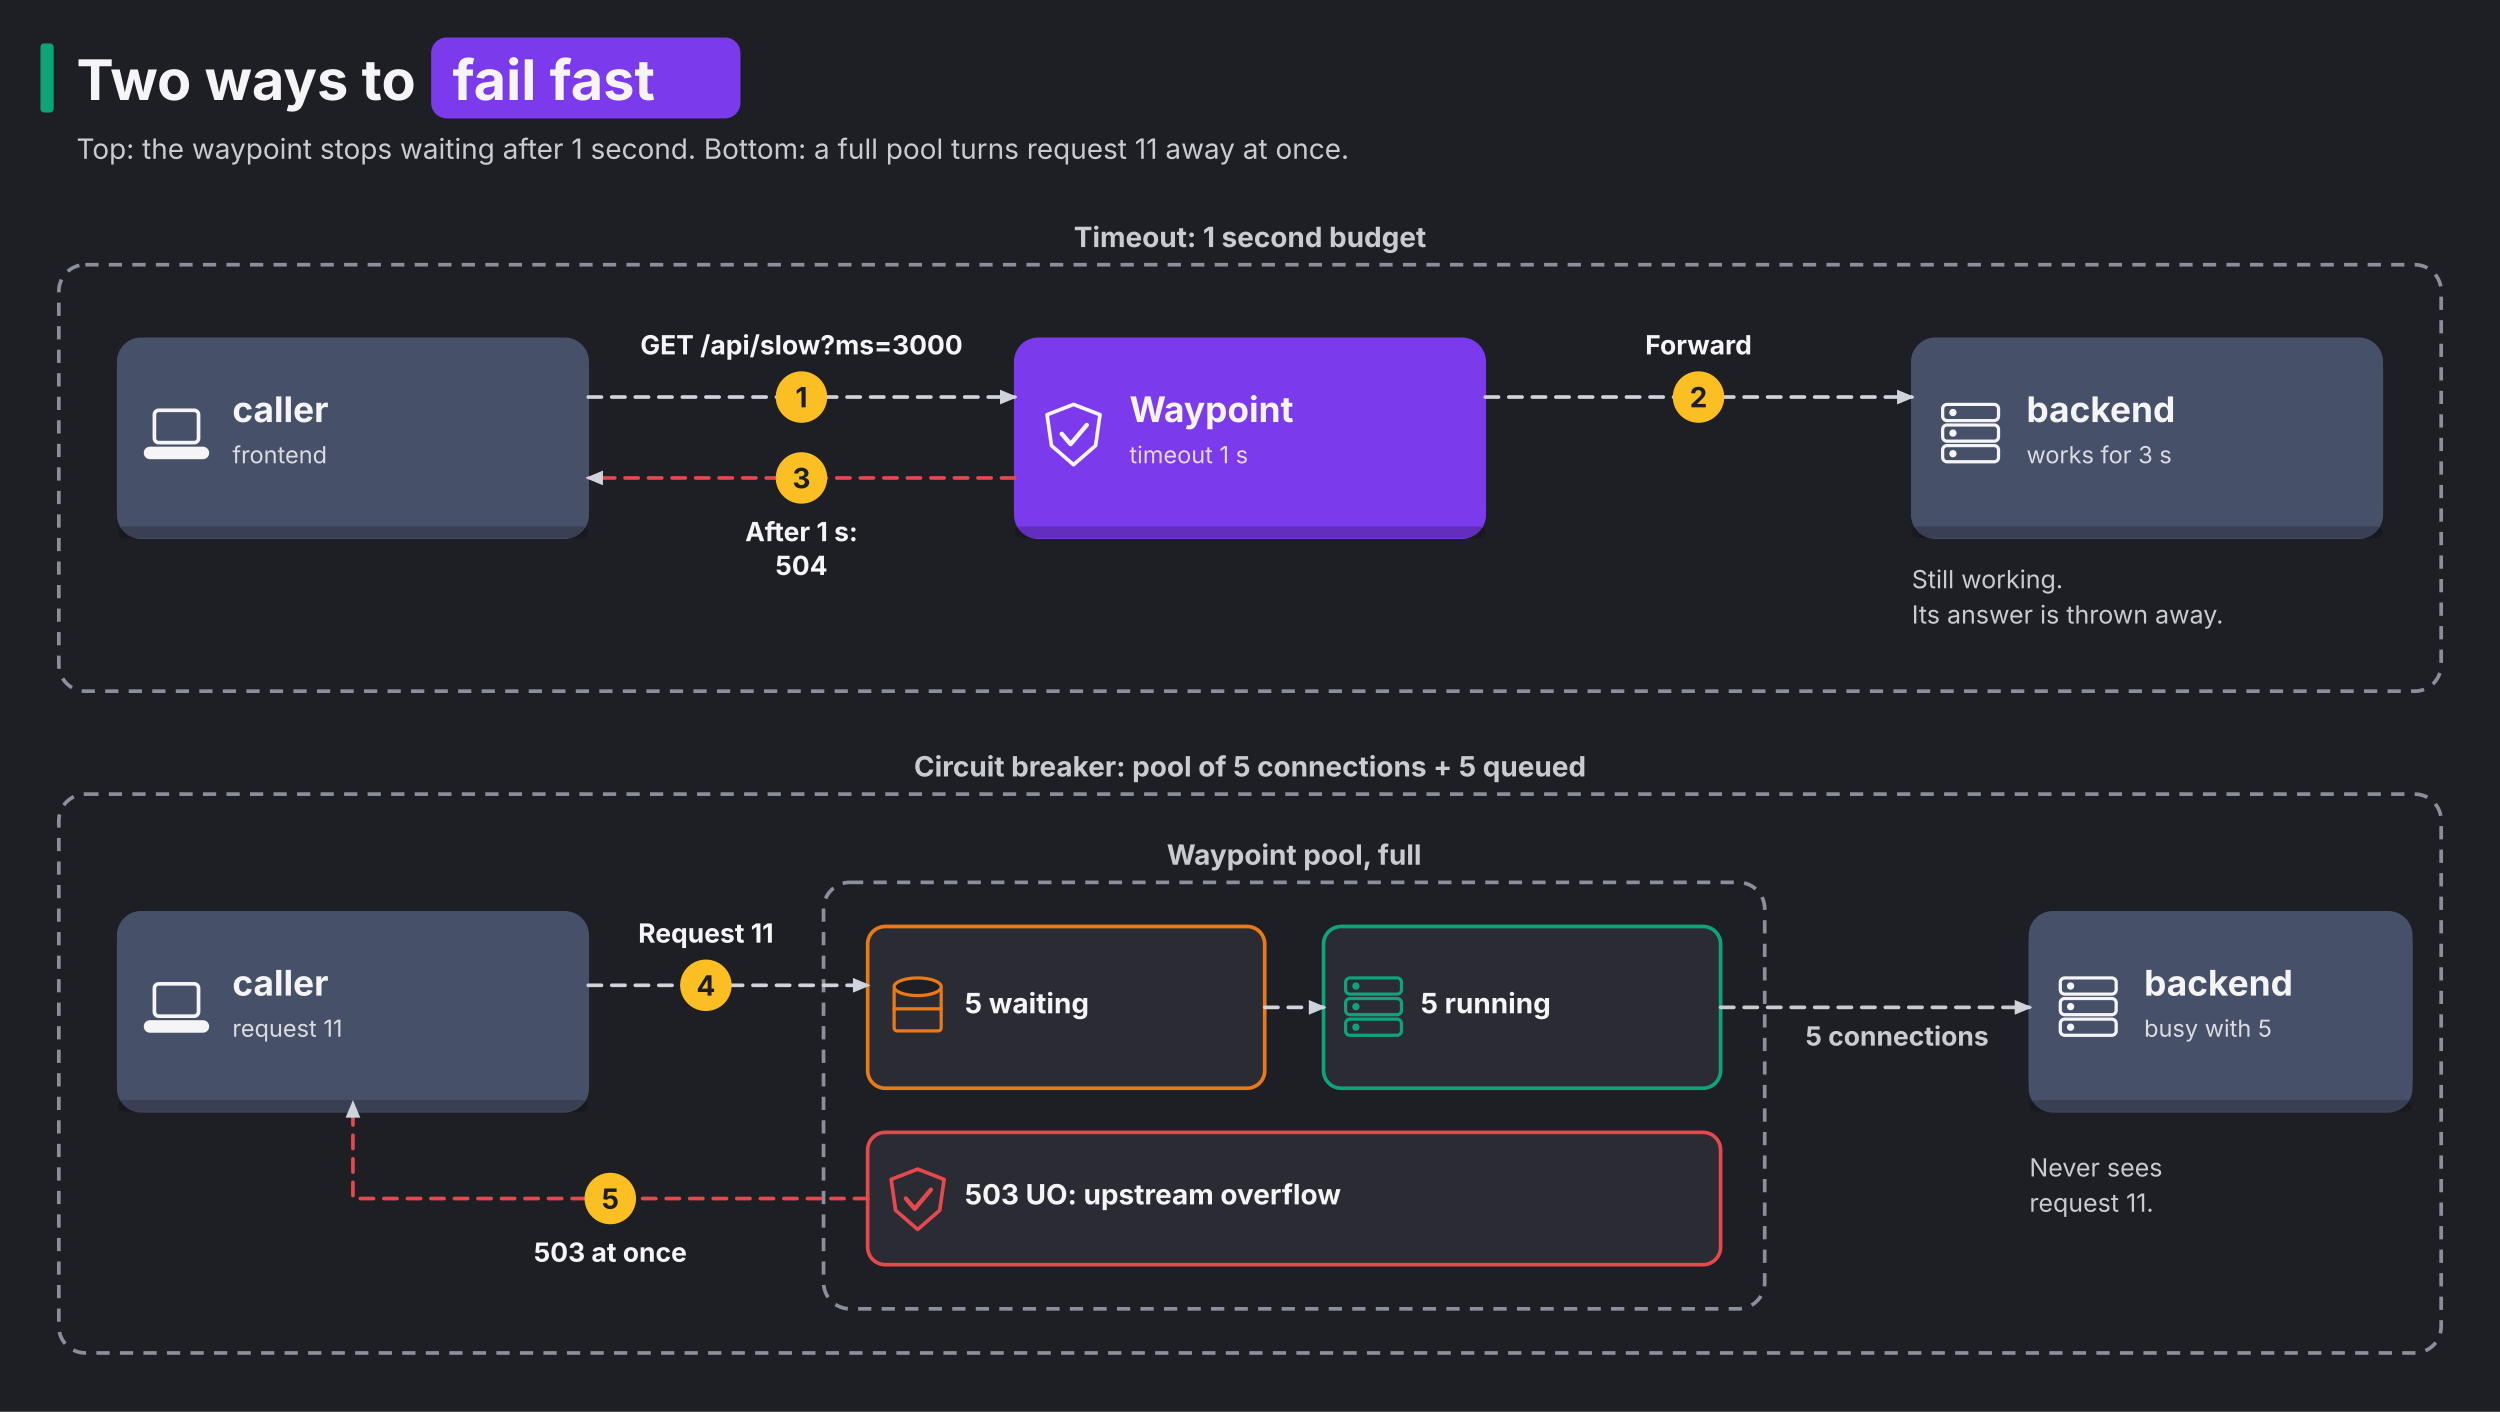
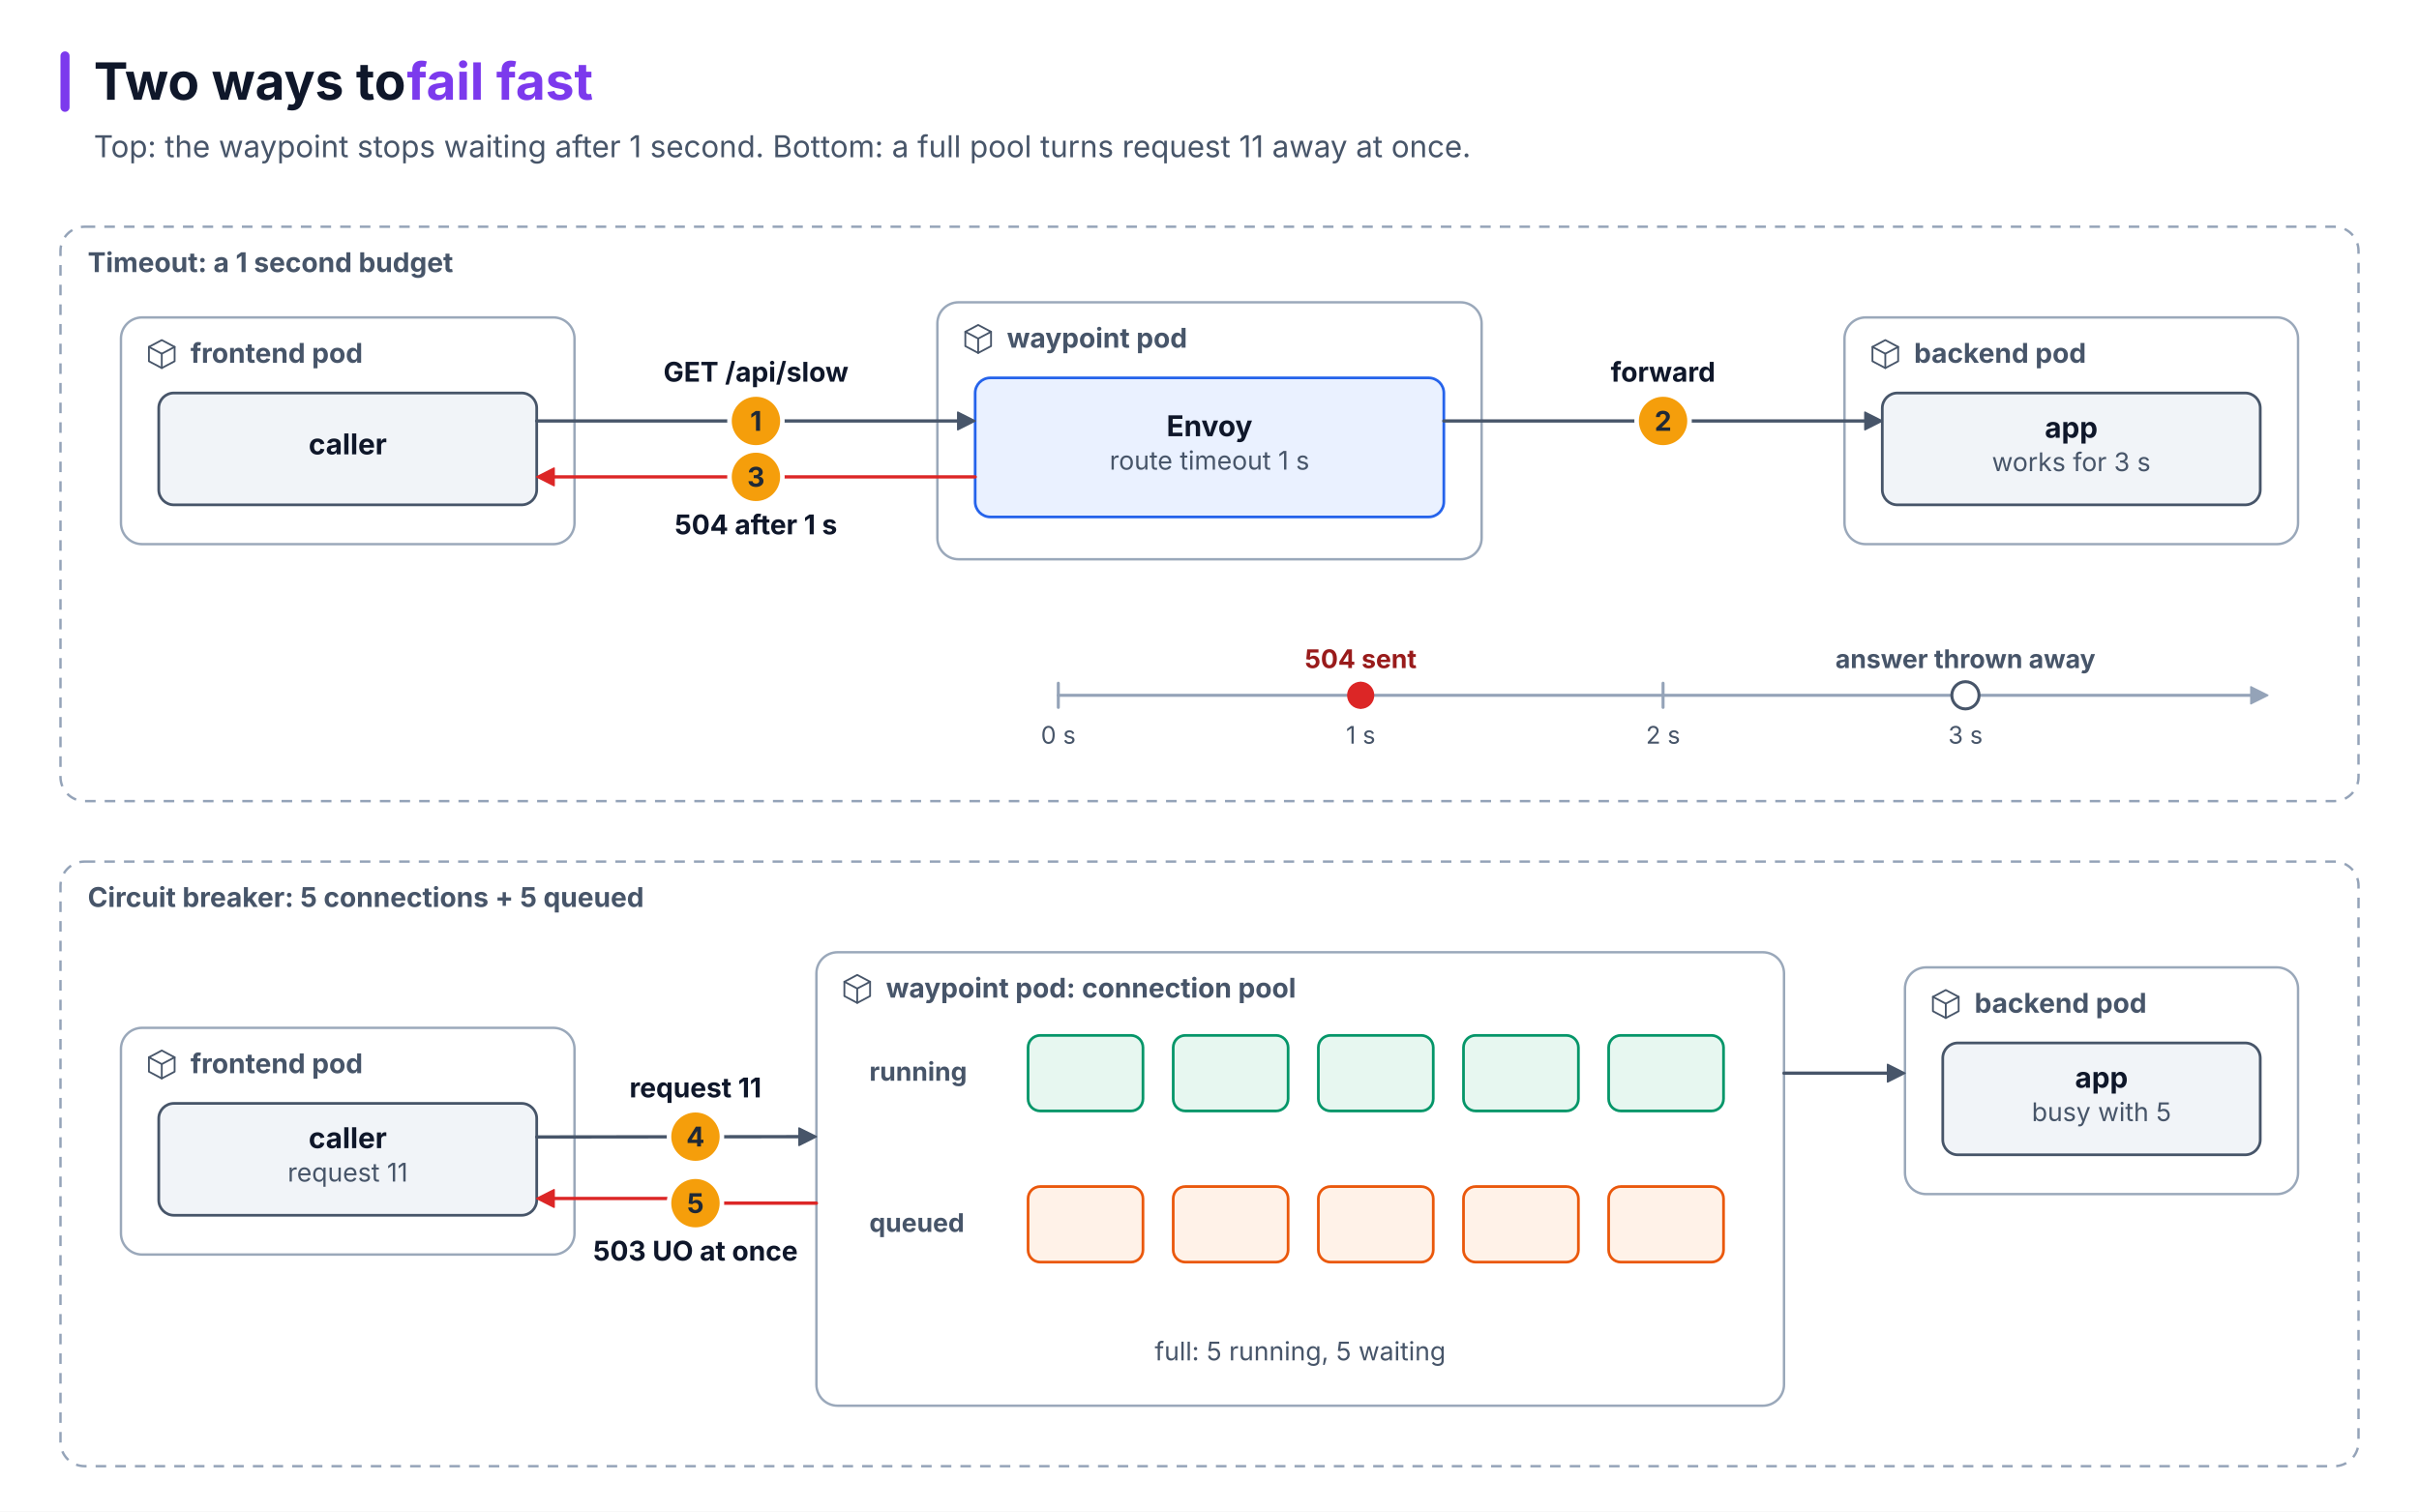
- <svg xmlns="http://www.w3.org/2000/svg" width="1700" height="960" viewBox="0 0 1700 960" font-family="Inter, -apple-system, 'Segoe UI', Helvetica, Arial, sans-serif">
-   <rect width="1700" height="960" fill="#1e1f24" />
-   <defs>
-     <marker id="h" markerWidth="12" markerHeight="10" refX="10" refY="5" orient="auto" markerUnits="userSpaceOnUse">
-       <path d="M0,0 L12,5 L0,10 z" fill="#d0d3dc" />
-     </marker>
-   </defs>
-   <rect x="28.0" y="30.0" width="8.0" height="46.0" rx="2" fill="#0ea47a" stroke="#0ea47a" stroke-width="1" />
-   <text x="52.0" y="68.0" font-size="38" fill="#f5f5f7" font-weight="700" text-anchor="start">Two ways to</text>
-   <rect x="293.7" y="26.0" width="209.3" height="54.0" rx="10" fill="#7c3aed" stroke="#7c3aed" stroke-width="1" />
-   <text x="307.7" y="68.0" font-size="38" fill="#f5f5f7" font-weight="700" text-anchor="start">fail fast</text>
-   <text x="52.0" y="108.0" font-size="19" fill="#c9cbd3" text-anchor="start">Top: the waypoint stops waiting after 1 second. Bottom: a full pool turns request 11 away at once.</text>
-   <rect x="40.0" y="180.0" width="1620.0" height="290.0" rx="18" fill="#00000000" stroke="#8b8f9c" stroke-width="2.5" stroke-dasharray="9 7" />
-   <text x="850.0" y="168.0" font-size="19" fill="#c9cbd3" font-weight="700" text-anchor="middle">Timeout: 1 second budget</text>
-   <rect x="80.0" y="236.0" width="320.0" height="130.0" rx="16" fill="#475069" stroke="#475069" stroke-width="1" />
-   <rect x="80.0" y="230.0" width="320.0" height="130.0" rx="16" fill="#475069" stroke="#475069" stroke-width="1" />
-   <rect x="80.0" y="358.0" width="320.0" height="8.0" rx="4" fill="#00000033" stroke="#00000033" stroke-width="0" />
-   <rect x="105.0" y="279.0" width="30.0" height="22.0" rx="3" fill="none" stroke="#f5f5f7" stroke-width="2.5" />
-   <rect x="99.0" y="305.0" width="42.0" height="6.0" rx="3" fill="#f5f5f7" stroke="#f5f5f7" stroke-width="2.5" />
-   <text x="158.0" y="287.0" font-size="24" fill="#f5f5f7" font-weight="700" text-anchor="start">caller</text>
-   <text x="158.0" y="315.0" font-size="16" fill="#ffffffcc" text-anchor="start">frontend</text>
-   <rect x="690.0" y="236.0" width="320.0" height="130.0" rx="16" fill="#7c3aed" stroke="#7c3aed" stroke-width="1" />
-   <rect x="690.0" y="230.0" width="320.0" height="130.0" rx="16" fill="#7c3aed" stroke="#7c3aed" stroke-width="1" />
-   <rect x="690.0" y="358.0" width="320.0" height="8.0" rx="4" fill="#00000033" stroke="#00000033" stroke-width="0" />
-   <polygon points="730.0,275.0 748.0,282.0 745.0,303.0 730.0,316.0 715.0,303.0 712.0,282.0" fill="none" stroke="#f5f5f7" stroke-width="2.5" stroke-linejoin="round" />
-   <polyline points="722.0,295.0 728.0,302.0 739.0,289.0" fill="none" stroke="#f5f5f7" stroke-width="3" stroke-linecap="round" stroke-linejoin="round" />
-   <text x="768.0" y="287.0" font-size="24" fill="#f5f5f7" font-weight="700" text-anchor="start">Waypoint</text>
-   <text x="768.0" y="315.0" font-size="16" fill="#ffffffcc" text-anchor="start">timeout 1 s</text>
-   <rect x="1300.0" y="236.0" width="320.0" height="130.0" rx="16" fill="#475069" stroke="#475069" stroke-width="1" />
-   <rect x="1300.0" y="230.0" width="320.0" height="130.0" rx="16" fill="#475069" stroke="#475069" stroke-width="1" />
-   <rect x="1300.0" y="358.0" width="320.0" height="8.0" rx="4" fill="#00000033" stroke="#00000033" stroke-width="0" />
-   <rect x="1321.0" y="275.0" width="38.0" height="11.0" rx="3" fill="none" stroke="#f5f5f7" stroke-width="2.2" />
-   <ellipse cx="1328.0" cy="280.5" rx="2" ry="2" fill="#f5f5f7" stroke="#f5f5f7" stroke-width="1" />
-   <rect x="1321.0" y="289.0" width="38.0" height="11.0" rx="3" fill="none" stroke="#f5f5f7" stroke-width="2.2" />
-   <ellipse cx="1328.0" cy="294.5" rx="2" ry="2" fill="#f5f5f7" stroke="#f5f5f7" stroke-width="1" />
-   <rect x="1321.0" y="303.0" width="38.0" height="11.0" rx="3" fill="none" stroke="#f5f5f7" stroke-width="2.2" />
-   <ellipse cx="1328.0" cy="308.5" rx="2" ry="2" fill="#f5f5f7" stroke="#f5f5f7" stroke-width="1" />
-   <text x="1378.0" y="287.0" font-size="24" fill="#f5f5f7" font-weight="700" text-anchor="start">backend</text>
-   <text x="1378.0" y="315.0" font-size="16" fill="#ffffffcc" text-anchor="start">works for 3 s</text>
-   <polyline points="400.0,270.0 690.0,270.0" fill="none" stroke="#d0d3dc" stroke-width="2.5" stroke-linecap="round" stroke-linejoin="round" stroke-dasharray="9 7" marker-end="url(#h)" />
-   <ellipse cx="545.0" cy="270.0" rx="17" ry="17" fill="#fbbf24" stroke="#fbbf24" stroke-width="1" />
-   <text x="545.0" y="277.0" font-size="19" fill="#1e1f24" font-weight="700" text-anchor="middle">1</text>
-   <text x="545.0" y="241.0" font-size="18" fill="#f5f5f7" font-weight="700" text-anchor="middle">GET /api/slow?ms=3000</text>
-   <polyline points="1010.0,270.0 1300.0,270.0" fill="none" stroke="#d0d3dc" stroke-width="2.5" stroke-linecap="round" stroke-linejoin="round" stroke-dasharray="9 7" marker-end="url(#h)" />
-   <ellipse cx="1155.0" cy="270.0" rx="17" ry="17" fill="#fbbf24" stroke="#fbbf24" stroke-width="1" />
-   <text x="1155.0" y="277.0" font-size="19" fill="#1e1f24" font-weight="700" text-anchor="middle">2</text>
-   <text x="1155.0" y="241.0" font-size="18" fill="#f5f5f7" font-weight="700" text-anchor="middle">Forward</text>
-   <polyline points="690.0,325.0 400.0,325.0" fill="none" stroke="#e5484d" stroke-width="2.5" stroke-linecap="round" stroke-linejoin="round" stroke-dasharray="9 7" marker-end="url(#h)" />
-   <ellipse cx="545.0" cy="325.0" rx="17" ry="17" fill="#fbbf24" stroke="#fbbf24" stroke-width="1" />
-   <text x="545.0" y="332.0" font-size="19" fill="#1e1f24" font-weight="700" text-anchor="middle">3</text>
-   <text x="545.0" y="368.0" font-size="18" fill="#f5f5f7" font-weight="700" text-anchor="middle">After 1 s:</text>
-   <text x="545.0" y="391.0" font-size="18" fill="#f5f5f7" font-weight="700" text-anchor="middle">504</text>
-   <text x="1300.0" y="400.0" font-size="17" fill="#c9cbd3" text-anchor="start">Still working.</text>
-   <text x="1300.0" y="424.0" font-size="17" fill="#c9cbd3" text-anchor="start">Its answer is thrown away.</text>
-   <rect x="40.0" y="540.0" width="1620.0" height="380.0" rx="18" fill="#00000000" stroke="#8b8f9c" stroke-width="2.5" stroke-dasharray="9 7" />
-   <text x="850.0" y="528.0" font-size="19" fill="#c9cbd3" font-weight="700" text-anchor="middle">Circuit breaker: pool of 5 connections + 5 queued</text>
-   <rect x="80.0" y="626.0" width="320.0" height="130.0" rx="16" fill="#475069" stroke="#475069" stroke-width="1" />
-   <rect x="80.0" y="620.0" width="320.0" height="130.0" rx="16" fill="#475069" stroke="#475069" stroke-width="1" />
-   <rect x="80.0" y="748.0" width="320.0" height="8.0" rx="4" fill="#00000033" stroke="#00000033" stroke-width="0" />
-   <rect x="105.0" y="669.0" width="30.0" height="22.0" rx="3" fill="none" stroke="#f5f5f7" stroke-width="2.5" />
-   <rect x="99.0" y="695.0" width="42.0" height="6.0" rx="3" fill="#f5f5f7" stroke="#f5f5f7" stroke-width="2.5" />
-   <text x="158.0" y="677.0" font-size="24" fill="#f5f5f7" font-weight="700" text-anchor="start">caller</text>
-   <text x="158.0" y="705.0" font-size="16" fill="#ffffffcc" text-anchor="start">request 11</text>
-   <rect x="560.0" y="600.0" width="640.0" height="290.0" rx="18" fill="#00000000" stroke="#8b8f9c" stroke-width="2.5" stroke-dasharray="9 7" />
-   <text x="880.0" y="588.0" font-size="19" fill="#c9cbd3" font-weight="700" text-anchor="middle">Waypoint pool, full</text>
-   <rect x="590.0" y="630.0" width="270.0" height="110.0" rx="12" fill="#2a2b33" stroke="#ea7a17" stroke-width="2.5" />
-   <rect x="608.0" y="671.0" width="32.0" height="30.0" rx="2" fill="none" stroke="#ea7a17" stroke-width="2.2" />
-   <ellipse cx="624.0" cy="671.0" rx="16" ry="6" fill="#1e1f24" stroke="#ea7a17" stroke-width="2.2" />
-   <polyline points="608.0,686.0 640.0,686.0" fill="none" stroke="#ea7a17" stroke-width="2.2" stroke-linecap="round" stroke-linejoin="round" />
-   <text x="656.0" y="689.0" font-size="19" fill="#f5f5f7" font-weight="700" text-anchor="start">5 waiting</text>
-   <rect x="900.0" y="630.0" width="270.0" height="110.0" rx="12" fill="#2a2b33" stroke="#0ea47a" stroke-width="2.5" />
-   <rect x="915.0" y="665.0" width="38.0" height="11.0" rx="3" fill="none" stroke="#0ea47a" stroke-width="2.2" />
-   <ellipse cx="922.0" cy="670.5" rx="2" ry="2" fill="#0ea47a" stroke="#0ea47a" stroke-width="1" />
-   <rect x="915.0" y="679.0" width="38.0" height="11.0" rx="3" fill="none" stroke="#0ea47a" stroke-width="2.2" />
-   <ellipse cx="922.0" cy="684.5" rx="2" ry="2" fill="#0ea47a" stroke="#0ea47a" stroke-width="1" />
-   <rect x="915.0" y="693.0" width="38.0" height="11.0" rx="3" fill="none" stroke="#0ea47a" stroke-width="2.2" />
-   <ellipse cx="922.0" cy="698.5" rx="2" ry="2" fill="#0ea47a" stroke="#0ea47a" stroke-width="1" />
-   <text x="966.0" y="689.0" font-size="19" fill="#f5f5f7" font-weight="700" text-anchor="start">5 running</text>
-   <polyline points="860.0,685.0 900.0,685.0" fill="none" stroke="#d0d3dc" stroke-width="2.5" stroke-linecap="round" stroke-linejoin="round" stroke-dasharray="9 7" marker-end="url(#h)" />
-   <rect x="590.0" y="770.0" width="580.0" height="90.0" rx="12" fill="#2a2b33" stroke="#e5484d" stroke-width="2.5" />
-   <polygon points="624.0,795.0 642.0,802.0 639.0,823.0 624.0,836.0 609.0,823.0 606.0,802.0" fill="none" stroke="#e5484d" stroke-width="2.5" stroke-linejoin="round" />
-   <polyline points="616.0,815.0 622.0,822.0 633.0,809.0" fill="none" stroke="#e5484d" stroke-width="3" stroke-linecap="round" stroke-linejoin="round" />
-   <text x="656.0" y="819.0" font-size="19" fill="#f5f5f7" font-weight="700" text-anchor="start">503 UO: upstream overflow</text>
-   <rect x="1380.0" y="626.0" width="260.0" height="130.0" rx="16" fill="#475069" stroke="#475069" stroke-width="1" />
-   <rect x="1380.0" y="620.0" width="260.0" height="130.0" rx="16" fill="#475069" stroke="#475069" stroke-width="1" />
-   <rect x="1380.0" y="748.0" width="260.0" height="8.0" rx="4" fill="#00000033" stroke="#00000033" stroke-width="0" />
-   <rect x="1401.0" y="665.0" width="38.0" height="11.0" rx="3" fill="none" stroke="#f5f5f7" stroke-width="2.2" />
-   <ellipse cx="1408.0" cy="670.5" rx="2" ry="2" fill="#f5f5f7" stroke="#f5f5f7" stroke-width="1" />
-   <rect x="1401.0" y="679.0" width="38.0" height="11.0" rx="3" fill="none" stroke="#f5f5f7" stroke-width="2.2" />
-   <ellipse cx="1408.0" cy="684.5" rx="2" ry="2" fill="#f5f5f7" stroke="#f5f5f7" stroke-width="1" />
-   <rect x="1401.0" y="693.0" width="38.0" height="11.0" rx="3" fill="none" stroke="#f5f5f7" stroke-width="2.2" />
-   <ellipse cx="1408.0" cy="698.5" rx="2" ry="2" fill="#f5f5f7" stroke="#f5f5f7" stroke-width="1" />
-   <text x="1458.0" y="677.0" font-size="24" fill="#f5f5f7" font-weight="700" text-anchor="start">backend</text>
-   <text x="1458.0" y="705.0" font-size="16" fill="#ffffffcc" text-anchor="start">busy with 5</text>
-   <polyline points="1170.0,685.0 1380.0,685.0" fill="none" stroke="#c9cbd3" stroke-width="2.5" stroke-linecap="round" stroke-linejoin="round" stroke-dasharray="9 7" marker-end="url(#h)" />
-   <text x="1290.0" y="711.0" font-size="18" fill="#c9cbd3" font-weight="700" text-anchor="middle">5 connections</text>
-   <polyline points="400.0,670.0 590.0,670.0" fill="none" stroke="#d0d3dc" stroke-width="2.5" stroke-linecap="round" stroke-linejoin="round" stroke-dasharray="9 7" marker-end="url(#h)" />
-   <ellipse cx="480.0" cy="670.0" rx="17" ry="17" fill="#fbbf24" stroke="#fbbf24" stroke-width="1" />
-   <text x="480.0" y="677.0" font-size="19" fill="#1e1f24" font-weight="700" text-anchor="middle">4</text>
-   <text x="480.0" y="641.0" font-size="18" fill="#f5f5f7" font-weight="700" text-anchor="middle">Request 11</text>
-   <polyline points="590.0,815.0 240.0,815.0 240.0,750.0" fill="none" stroke="#e5484d" stroke-width="2.5" stroke-linecap="round" stroke-linejoin="round" stroke-dasharray="9 7" marker-end="url(#h)" />
-   <ellipse cx="415.0" cy="815.0" rx="17" ry="17" fill="#fbbf24" stroke="#fbbf24" stroke-width="1" />
-   <text x="415.0" y="822.0" font-size="19" fill="#1e1f24" font-weight="700" text-anchor="middle">5</text>
-   <text x="415.0" y="858.0" font-size="18" fill="#f5f5f7" font-weight="700" text-anchor="middle">503 at once</text>
-   <text x="1380.0" y="800.0" font-size="17" fill="#c9cbd3" text-anchor="start">Never sees</text>
-   <text x="1380.0" y="824.0" font-size="17" fill="#c9cbd3" text-anchor="start">request 11.</text>
+ <svg xmlns="http://www.w3.org/2000/svg" width="1600" height="1000" viewBox="0 0 1600 1000" font-family="Inter, -apple-system, 'Segoe UI', Helvetica, Arial, sans-serif">
+   <rect width="1600" height="1000" fill="#ffffff" />
+   <rect x="40.0" y="34.0" width="6.0" height="40.0" rx="3.0" fill="#7c3aed" stroke="none" />
+   <text x="62.0" y="66.0" font-size="34.0" fill="#0f172a" font-weight="700" text-anchor="start">Two ways to</text>
+   <text x="269.1" y="66.0" font-size="34.0" fill="#7c3aed" font-weight="700" text-anchor="start">fail fast</text>
+   <text x="62.0" y="104.0" font-size="20.0" fill="#475569" text-anchor="start">Top: the waypoint stops waiting after 1 second. Bottom: a full pool turns request 11 away at once.</text>
+   <rect x="40.0" y="150.0" width="1520.0" height="380.0" rx="16.0" fill="none" stroke="#94a3b8" stroke-width="1.6" stroke-dasharray="7 6" />
+   <text x="58.0" y="180.0" font-size="18.0" fill="#475569" font-weight="700" text-anchor="start">Timeout: a 1 second budget</text>
+   <rect x="80.0" y="210.0" width="300.0" height="150.0" rx="14.0" fill="#ffffff" stroke="#9aa8ba" stroke-width="1.6" />
+   <polygon points="107.0,225.0 115.5,229.5 115.5,239.0 107.0,243.5 98.5,239.0 98.5,229.5" fill="none" stroke="#475569" stroke-width="1.20" stroke-linejoin="round" />
+   <polyline points="98.5,229.5 107.0,234.0 115.5,229.5" fill="none" stroke="#475569" stroke-width="1.20" stroke-linecap="round" stroke-linejoin="round" />
+   <polyline points="107.0,234.0 107.0,243.5" fill="none" stroke="#475569" stroke-width="1.20" stroke-linecap="round" stroke-linejoin="round" />
+   <text x="126.0" y="240.0" font-size="18.0" fill="#475569" font-weight="700" text-anchor="start">frontend pod</text>
+   <rect x="105.0" y="260.0" width="250.0" height="74.0" rx="10.0" fill="#f1f4f8" stroke="#475569" stroke-width="1.8" />
+   <text x="230.0" y="300.6" font-size="19.0" fill="#0f172a" font-weight="700" text-anchor="middle">caller</text>
+   <rect x="620.0" y="200.0" width="360.0" height="170.0" rx="14.0" fill="#ffffff" stroke="#9aa8ba" stroke-width="1.6" />
+   <polygon points="647.0,215.0 655.5,219.5 655.5,229.0 647.0,233.5 638.5,229.0 638.5,219.5" fill="none" stroke="#475569" stroke-width="1.20" stroke-linejoin="round" />
+   <polyline points="638.5,219.5 647.0,224.0 655.5,219.5" fill="none" stroke="#475569" stroke-width="1.20" stroke-linecap="round" stroke-linejoin="round" />
+   <polyline points="647.0,224.0 647.0,233.5" fill="none" stroke="#475569" stroke-width="1.20" stroke-linecap="round" stroke-linejoin="round" />
+   <text x="666.0" y="230.0" font-size="18.0" fill="#475569" font-weight="700" text-anchor="start">waypoint pod</text>
+   <rect x="645.0" y="250.0" width="310.0" height="92.0" rx="10.0" fill="#eaf1ff" stroke="#2563eb" stroke-width="1.8" />
+   <text x="800.0" y="288.6" font-size="19.0" fill="#0f172a" font-weight="700" text-anchor="middle">Envoy</text>
+   <text x="800.0" y="310.7" font-size="17.0" fill="#475569" text-anchor="middle">route timeout 1 s</text>
+   <rect x="1220.0" y="210.0" width="300.0" height="150.0" rx="14.0" fill="#ffffff" stroke="#9aa8ba" stroke-width="1.6" />
+   <polygon points="1247.0,225.0 1255.5,229.5 1255.5,239.0 1247.0,243.5 1238.5,239.0 1238.5,229.5" fill="none" stroke="#475569" stroke-width="1.20" stroke-linejoin="round" />
+   <polyline points="1238.5,229.5 1247.0,234.0 1255.5,229.5" fill="none" stroke="#475569" stroke-width="1.20" stroke-linecap="round" stroke-linejoin="round" />
+   <polyline points="1247.0,234.0 1247.0,243.5" fill="none" stroke="#475569" stroke-width="1.20" stroke-linecap="round" stroke-linejoin="round" />
+   <text x="1266.0" y="240.0" font-size="18.0" fill="#475569" font-weight="700" text-anchor="start">backend pod</text>
+   <rect x="1245.0" y="260.0" width="250.0" height="74.0" rx="10.0" fill="#f1f4f8" stroke="#475569" stroke-width="1.8" />
+   <text x="1370.0" y="289.6" font-size="19.0" fill="#0f172a" font-weight="700" text-anchor="middle">app</text>
+   <text x="1370.0" y="311.7" font-size="17.0" fill="#475569" text-anchor="middle">works for 3 s</text>
+   <polyline points="355.0,278.5 635.5,278.5" fill="none" stroke="#475569" stroke-width="2.20" stroke-linecap="round" stroke-linejoin="round" />
+   <polygon points="645.0,278.5 633.5,284.3 633.5,272.7" fill="#475569" stroke="#475569" stroke-width="1" stroke-linejoin="round" />
+   <ellipse cx="500.0" cy="278.5" rx="19.0" ry="19.0" fill="#ffffff" stroke="none" />
+   <ellipse cx="500.0" cy="278.5" rx="16.0" ry="16.0" fill="#f59e0b" stroke="none" />
+   <text x="500.0" y="285.0" font-size="18.0" fill="#1f2937" font-weight="700" text-anchor="middle">1</text>
+   <text x="500.0" y="252.5" font-size="18.0" fill="#0f172a" font-weight="700" stroke="#ffffff" stroke-width="6" stroke-linejoin="round" paint-order="stroke" text-anchor="middle">GET /api/slow</text>
+   <polyline points="955.0,278.5 1235.5,278.5" fill="none" stroke="#475569" stroke-width="2.20" stroke-linecap="round" stroke-linejoin="round" />
+   <polygon points="1245.0,278.5 1233.5,284.3 1233.5,272.7" fill="#475569" stroke="#475569" stroke-width="1" stroke-linejoin="round" />
+   <ellipse cx="1100.0" cy="278.5" rx="19.0" ry="19.0" fill="#ffffff" stroke="none" />
+   <ellipse cx="1100.0" cy="278.5" rx="16.0" ry="16.0" fill="#f59e0b" stroke="none" />
+   <text x="1100.0" y="285.0" font-size="18.0" fill="#1f2937" font-weight="700" text-anchor="middle">2</text>
+   <text x="1100.0" y="252.5" font-size="18.0" fill="#0f172a" font-weight="700" stroke="#ffffff" stroke-width="6" stroke-linejoin="round" paint-order="stroke" text-anchor="middle">forward</text>
+   <polyline points="645.0,315.5 364.5,315.5" fill="none" stroke="#dc2626" stroke-width="2.20" stroke-linecap="round" stroke-linejoin="round" />
+   <polygon points="355.0,315.5 366.5,309.7 366.5,321.3" fill="#dc2626" stroke="#dc2626" stroke-width="1" stroke-linejoin="round" />
+   <ellipse cx="500.0" cy="315.5" rx="19.0" ry="19.0" fill="#ffffff" stroke="none" />
+   <ellipse cx="500.0" cy="315.5" rx="16.0" ry="16.0" fill="#f59e0b" stroke="none" />
+   <text x="500.0" y="322.0" font-size="18.0" fill="#1f2937" font-weight="700" text-anchor="middle">3</text>
+   <text x="500.0" y="353.5" font-size="18.0" fill="#0f172a" font-weight="700" stroke="#ffffff" stroke-width="6" stroke-linejoin="round" paint-order="stroke" text-anchor="middle">504 after 1 s</text>
+   <polyline points="700.0,460.0 1490.8,460.0" fill="none" stroke="#94a3b8" stroke-width="2.00" stroke-linecap="round" stroke-linejoin="round" />
+   <polygon points="1500.0,460.0 1488.8,465.6 1488.8,454.4" fill="#94a3b8" stroke="#94a3b8" stroke-width="1" stroke-linejoin="round" />
+   <polyline points="700.0,452.0 700.0,468.0" fill="none" stroke="#94a3b8" stroke-width="2.00" stroke-linecap="round" stroke-linejoin="round" />
+   <text x="700.0" y="492.0" font-size="16.0" fill="#475569" text-anchor="middle">0 s</text>
+   <polyline points="900.0,452.0 900.0,468.0" fill="none" stroke="#94a3b8" stroke-width="2.00" stroke-linecap="round" stroke-linejoin="round" />
+   <text x="900.0" y="492.0" font-size="16.0" fill="#475569" text-anchor="middle">1 s</text>
+   <polyline points="1100.0,452.0 1100.0,468.0" fill="none" stroke="#94a3b8" stroke-width="2.00" stroke-linecap="round" stroke-linejoin="round" />
+   <text x="1100.0" y="492.0" font-size="16.0" fill="#475569" text-anchor="middle">2 s</text>
+   <polyline points="1300.0,452.0 1300.0,468.0" fill="none" stroke="#94a3b8" stroke-width="2.00" stroke-linecap="round" stroke-linejoin="round" />
+   <text x="1300.0" y="492.0" font-size="16.0" fill="#475569" text-anchor="middle">3 s</text>
+   <ellipse cx="900.0" cy="460.0" rx="9.0" ry="9.0" fill="#dc2626" stroke="none" />
+   <text x="900.0" y="442.0" font-size="17.0" fill="#991b1b" font-weight="700" text-anchor="middle">504 sent</text>
+   <ellipse cx="1300.0" cy="460.0" rx="9.0" ry="9.0" fill="#ffffff" stroke="#475569" stroke-width="2.00" />
+   <text x="1300.0" y="442.0" font-size="17.0" fill="#475569" font-weight="700" text-anchor="middle">answer thrown away</text>
+   <rect x="40.0" y="570.0" width="1520.0" height="400.0" rx="16.0" fill="none" stroke="#94a3b8" stroke-width="1.6" stroke-dasharray="7 6" />
+   <text x="58.0" y="600.0" font-size="18.0" fill="#475569" font-weight="700" text-anchor="start">Circuit breaker: 5 connections + 5 queued</text>
+   <rect x="80.0" y="680.0" width="300.0" height="150.0" rx="14.0" fill="#ffffff" stroke="#9aa8ba" stroke-width="1.6" />
+   <polygon points="107.0,695.0 115.5,699.5 115.5,709.0 107.0,713.5 98.5,709.0 98.5,699.5" fill="none" stroke="#475569" stroke-width="1.20" stroke-linejoin="round" />
+   <polyline points="98.5,699.5 107.0,704.0 115.5,699.5" fill="none" stroke="#475569" stroke-width="1.20" stroke-linecap="round" stroke-linejoin="round" />
+   <polyline points="107.0,704.0 107.0,713.5" fill="none" stroke="#475569" stroke-width="1.20" stroke-linecap="round" stroke-linejoin="round" />
+   <text x="126.0" y="710.0" font-size="18.0" fill="#475569" font-weight="700" text-anchor="start">frontend pod</text>
+   <rect x="105.0" y="730.0" width="250.0" height="74.0" rx="10.0" fill="#f1f4f8" stroke="#475569" stroke-width="1.8" />
+   <text x="230.0" y="759.6" font-size="19.0" fill="#0f172a" font-weight="700" text-anchor="middle">caller</text>
+   <text x="230.0" y="781.7" font-size="17.0" fill="#475569" text-anchor="middle">request 11</text>
+   <rect x="540.0" y="630.0" width="640.0" height="300.0" rx="14.0" fill="#ffffff" stroke="#9aa8ba" stroke-width="1.6" />
+   <polygon points="567.0,645.0 575.5,649.5 575.5,659.0 567.0,663.5 558.5,659.0 558.5,649.5" fill="none" stroke="#475569" stroke-width="1.20" stroke-linejoin="round" />
+   <polyline points="558.5,649.5 567.0,654.0 575.5,649.5" fill="none" stroke="#475569" stroke-width="1.20" stroke-linecap="round" stroke-linejoin="round" />
+   <polyline points="567.0,654.0 567.0,663.5" fill="none" stroke="#475569" stroke-width="1.20" stroke-linecap="round" stroke-linejoin="round" />
+   <text x="586.0" y="660.0" font-size="18.0" fill="#475569" font-weight="700" text-anchor="start">waypoint pod: connection pool</text>
+   <text x="575.0" y="715.0" font-size="17.0" fill="#475569" font-weight="700" text-anchor="start">running</text>
+   <text x="575.0" y="815.0" font-size="17.0" fill="#475569" font-weight="700" text-anchor="start">queued</text>
+   <rect x="680.0" y="685.0" width="76.0" height="50.0" rx="8.0" fill="#e7f7f0" stroke="#059669" stroke-width="1.8" />
+   <rect x="680.0" y="785.0" width="76.0" height="50.0" rx="8.0" fill="#fff2e8" stroke="#ea580c" stroke-width="1.8" />
+   <rect x="776.0" y="685.0" width="76.0" height="50.0" rx="8.0" fill="#e7f7f0" stroke="#059669" stroke-width="1.8" />
+   <rect x="776.0" y="785.0" width="76.0" height="50.0" rx="8.0" fill="#fff2e8" stroke="#ea580c" stroke-width="1.8" />
+   <rect x="872.0" y="685.0" width="76.0" height="50.0" rx="8.0" fill="#e7f7f0" stroke="#059669" stroke-width="1.8" />
+   <rect x="872.0" y="785.0" width="76.0" height="50.0" rx="8.0" fill="#fff2e8" stroke="#ea580c" stroke-width="1.8" />
+   <rect x="968.0" y="685.0" width="76.0" height="50.0" rx="8.0" fill="#e7f7f0" stroke="#059669" stroke-width="1.8" />
+   <rect x="968.0" y="785.0" width="76.0" height="50.0" rx="8.0" fill="#fff2e8" stroke="#ea580c" stroke-width="1.8" />
+   <rect x="1064.0" y="685.0" width="76.0" height="50.0" rx="8.0" fill="#e7f7f0" stroke="#059669" stroke-width="1.8" />
+   <rect x="1064.0" y="785.0" width="76.0" height="50.0" rx="8.0" fill="#fff2e8" stroke="#ea580c" stroke-width="1.8" />
+   <text x="860.0" y="900.0" font-size="17.0" fill="#475569" text-anchor="middle">full: 5 running, 5 waiting</text>
+   <rect x="1260.0" y="640.0" width="260.0" height="150.0" rx="14.0" fill="#ffffff" stroke="#9aa8ba" stroke-width="1.6" />
+   <polygon points="1287.0,655.0 1295.5,659.5 1295.5,669.0 1287.0,673.5 1278.5,669.0 1278.5,659.5" fill="none" stroke="#475569" stroke-width="1.20" stroke-linejoin="round" />
+   <polyline points="1278.5,659.5 1287.0,664.0 1295.5,659.5" fill="none" stroke="#475569" stroke-width="1.20" stroke-linecap="round" stroke-linejoin="round" />
+   <polyline points="1287.0,664.0 1287.0,673.5" fill="none" stroke="#475569" stroke-width="1.20" stroke-linecap="round" stroke-linejoin="round" />
+   <text x="1306.0" y="670.0" font-size="18.0" fill="#475569" font-weight="700" text-anchor="start">backend pod</text>
+   <rect x="1285.0" y="690.0" width="210.0" height="74.0" rx="10.0" fill="#f1f4f8" stroke="#475569" stroke-width="1.8" />
+   <text x="1390.0" y="719.6" font-size="19.0" fill="#0f172a" font-weight="700" text-anchor="middle">app</text>
+   <text x="1390.0" y="741.7" font-size="17.0" fill="#475569" text-anchor="middle">busy with 5</text>
+   <polyline points="1180.0,710.0 1250.5,710.0" fill="none" stroke="#475569" stroke-width="2.20" stroke-linecap="round" stroke-linejoin="round" />
+   <polygon points="1260.0,710.0 1248.5,715.8 1248.5,704.2" fill="#475569" stroke="#475569" stroke-width="1" stroke-linejoin="round" />
+   <polyline points="355.0,752.2 530.5,752.0" fill="none" stroke="#475569" stroke-width="2.20" stroke-linecap="round" stroke-linejoin="round" />
+   <polygon points="540.0,752.0 528.5,757.8 528.5,746.3" fill="#475569" stroke="#475569" stroke-width="1" stroke-linejoin="round" />
+   <ellipse cx="460.0" cy="752.0" rx="19.0" ry="19.0" fill="#ffffff" stroke="none" />
+   <ellipse cx="460.0" cy="752.0" rx="16.0" ry="16.0" fill="#f59e0b" stroke="none" />
+   <text x="460.0" y="758.5" font-size="18.0" fill="#1f2937" font-weight="700" text-anchor="middle">4</text>
+   <text x="460.0" y="726.0" font-size="18.0" fill="#0f172a" font-weight="700" stroke="#ffffff" stroke-width="6" stroke-linejoin="round" paint-order="stroke" text-anchor="middle">request 11</text>
+   <polyline points="540.0,796.0 447.5,796.0 447.5,792.9 364.5,792.9" fill="none" stroke="#dc2626" stroke-width="2.20" stroke-linecap="round" stroke-linejoin="round" />
+   <polygon points="355.0,792.9 366.5,787.1 366.5,798.7" fill="#dc2626" stroke="#dc2626" stroke-width="1" stroke-linejoin="round" />
+   <ellipse cx="460.0" cy="796.0" rx="19.0" ry="19.0" fill="#ffffff" stroke="none" />
+   <ellipse cx="460.0" cy="796.0" rx="16.0" ry="16.0" fill="#f59e0b" stroke="none" />
+   <text x="460.0" y="802.5" font-size="18.0" fill="#1f2937" font-weight="700" text-anchor="middle">5</text>
+   <text x="460.0" y="834.0" font-size="18.0" fill="#0f172a" font-weight="700" stroke="#ffffff" stroke-width="6" stroke-linejoin="round" paint-order="stroke" text-anchor="middle">503 UO at once</text>
</svg>
